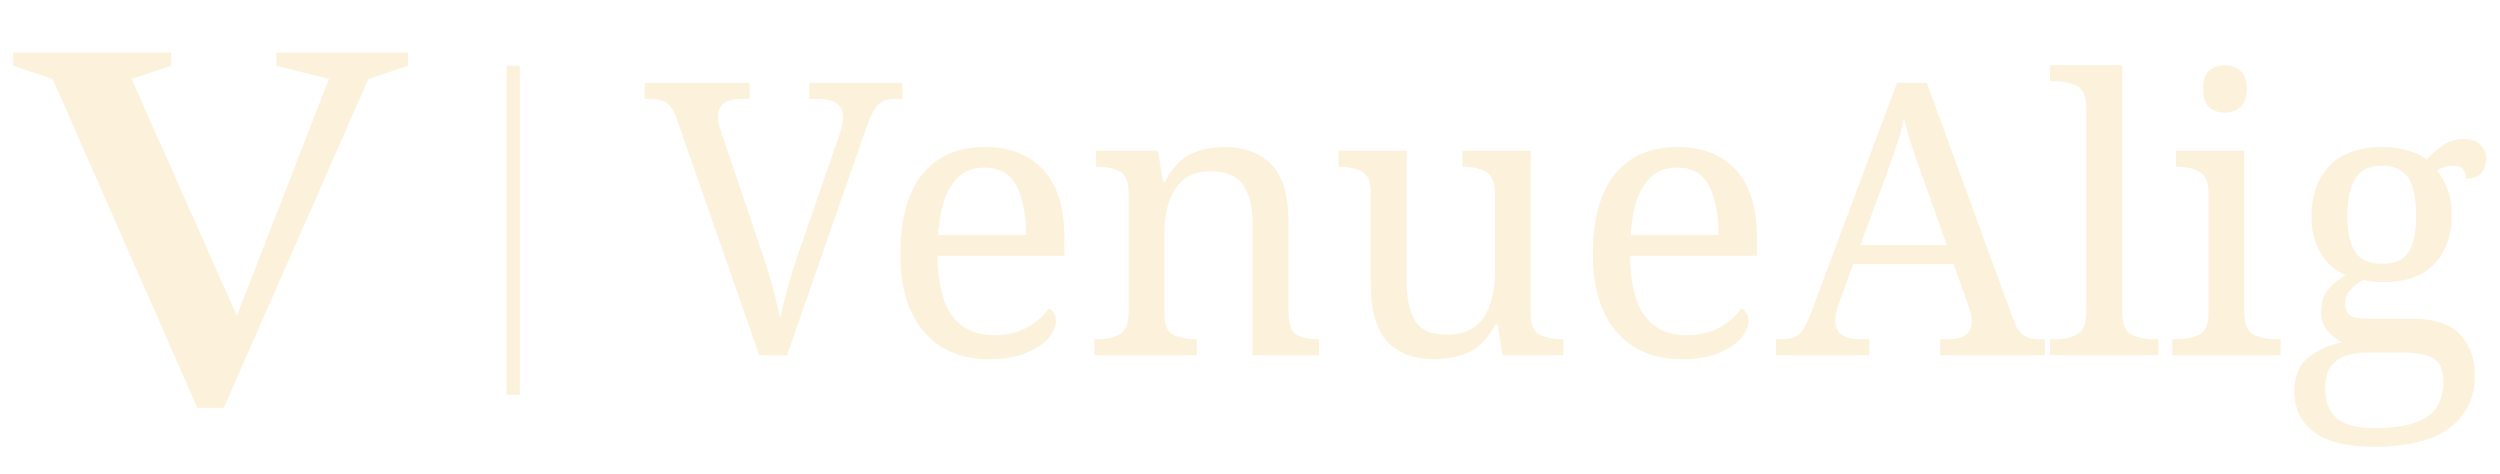
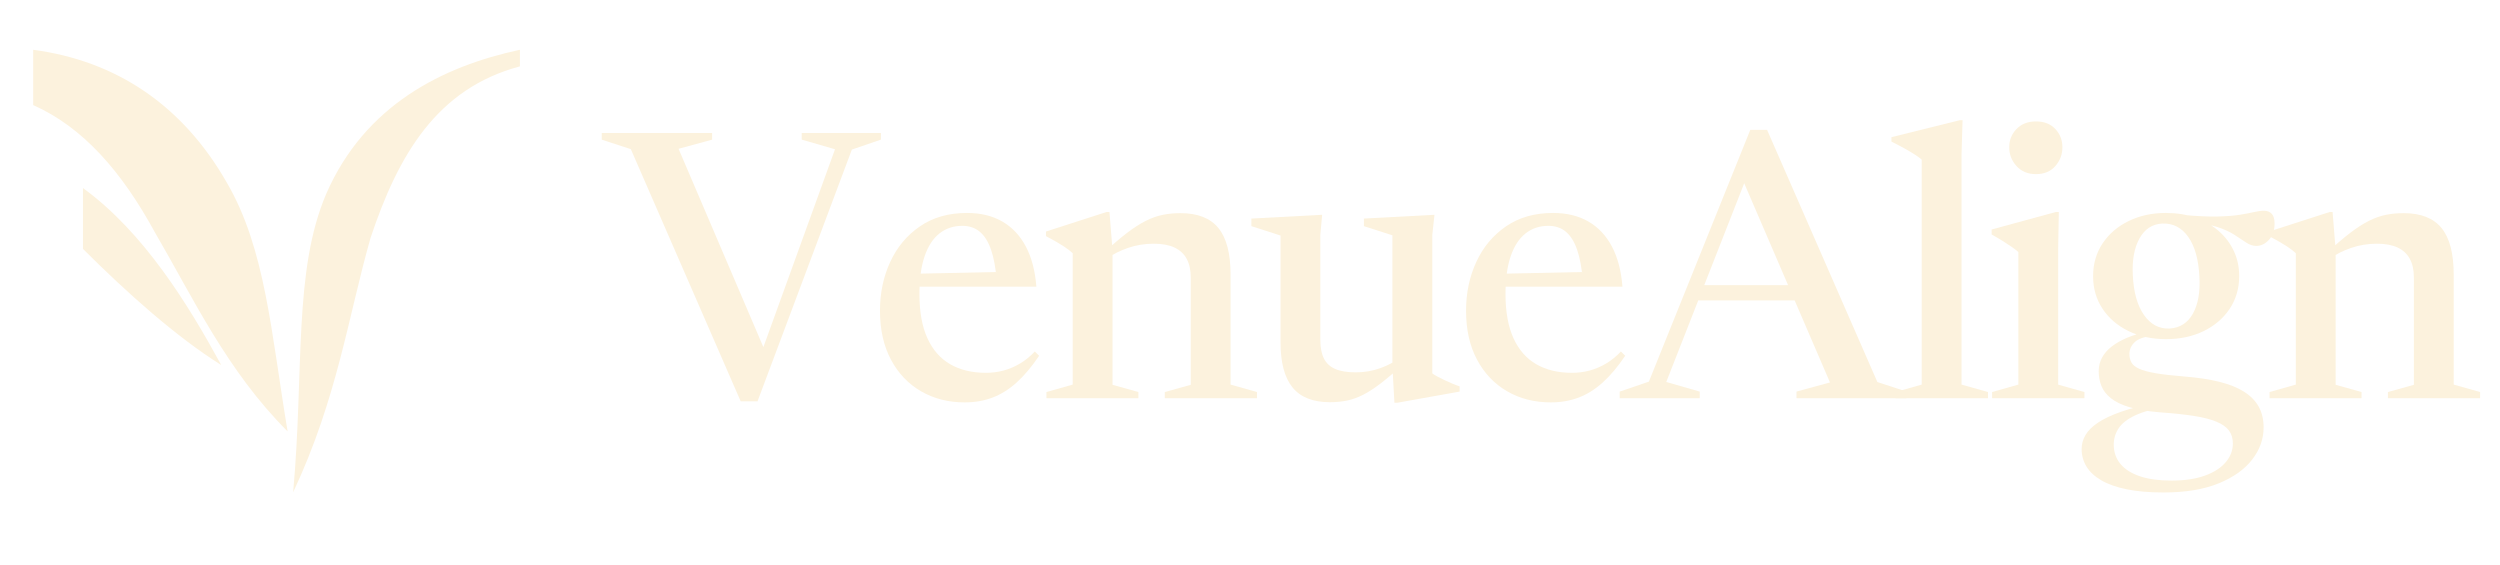
- <svg xmlns="http://www.w3.org/2000/svg" color="#fcf2db" viewBox="0 0 190 36">
-   <path fill="currentColor" d="M1,4 13,4 13,5 10,6 18,24 25,6 21,5 21,4 31,4 31,5 28,6 17,31 15,31 4,6 1,5Z" />
-   <path stroke="currentColor" d="M39 5v25" />
-   <text x="49" y="27" fill="currentColor" font-family="Georgia,serif" font-size="29">VenueAlign</text>
+ <svg xmlns="http://www.w3.org/2000/svg" role="img" aria-label="VenueAlign" viewBox="0 0 452 102" fill="#fcf2dd">
+   <path d="M6 9C21 11 33 19 41 33C48 45 49 60 52 78C41 67 35 54 28 42C22 31 15 23 6 19ZM15 34C26 42 34 55 40 66C32 61 23 53 15 45ZM94 12C79 16 72 28 67 43C63 57 61 72 53 89C55 67 53 49 59 35C66 19 80 12 94 9Z" />
+   <g transform="translate(110 72)">
+     <path transform="translate(0.000 0) scale(0.0345 -0.0345)" d="M117.531 1305.225 -34.913 1355.094V1389.999H543.475V1355.094L367.635 1307.225L837.09 209.429L789.303 204.63L1187.561 1304.736L1013.022 1355.294V1389.999H1428.044V1355.294L1275.844 1303.07L781.357 -16.4H693.359Z" />
+     <path transform="translate(46.683 0) scale(0.0345 -0.0345)" d="M526.243 970.953Q633.327 970.953 711.116 926.045Q788.904 881.138 834.439 795.037Q879.973 708.936 889.598 584.818H245.101L245.83 652.278L775.26 663.425L681.466 619.516Q673.799 715.176 652.117 778.031Q630.435 840.886 593.49 872.163Q556.546 903.44 501.27 903.44Q432.599 903.44 382.151 863.917Q331.703 824.395 304.259 744.954Q276.816 665.513 276.816 545.622Q276.816 406.052 318.626 314.426Q360.436 222.801 438.434 177.969Q516.432 133.137 625.325 133.137Q673.149 133.137 717.956 145.194Q762.762 157.252 804.345 182.108Q845.929 206.963 881.573 244.912L904.073 222.58Q845.547 135.686 785.423 81.766Q725.3 27.846 658.787 3.023Q592.274 -21.8 514.157 -21.8Q385.559 -21.8 285.112 36.491Q184.664 94.782 127.352 202.519Q70.04 310.255 70.04 458.603Q70.04 597.801 123.712 714.257Q177.384 830.714 279.594 900.833Q381.804 970.953 526.243 970.953Z" />
+     <path transform="translate(77.531 0) scale(0.0345 -0.0345)" d="M394.567 776.698V70.405L530.181 32.445V0H48.278V32.445L185.898 71.505V760.029Q168.918 776.281 138.307 796.479Q107.696 816.678 45.856 849.564V873.615L363.218 975.964H378.513ZM668.492 32.445 804.562 70.405V632.767Q804.562 690.969 783.264 730.395Q761.966 769.821 719.159 789.806Q676.352 809.792 610.861 809.792Q538.781 809.792 474.858 787.466Q410.936 765.14 372.47 735.72L348.974 762.409Q417.042 825.484 470.268 866.165Q523.493 906.846 568.575 929.434Q613.658 952.022 657.333 960.988Q701.009 969.953 750.424 969.953Q885.929 969.953 949.58 891.748Q1013.23 813.542 1013.23 647.931V71.505L1151.64 32.445V0H668.492Z" />
+     <path transform="translate(115.968 0) scale(0.0345 -0.0345)" d="M369.525 305.673Q369.525 245.859 388.264 208.351Q407.002 170.844 447.699 153.235Q488.396 135.626 555.154 135.626Q622.585 135.626 683.944 157.595Q745.303 179.564 781.91 210.873L806.328 180.402Q739.557 119.26 688.527 79.82Q637.498 40.38 594.335 18.341Q551.173 -3.698 509.412 -12.249Q467.651 -20.8 419.609 -20.8Q286.48 -20.8 223.708 56.669Q160.936 134.138 160.936 293.182V852.638L8.156 901.782V941.542L379.06 961.364L369.525 857.106ZM757.728 -23.575 747.281 165.749V853.738L597.821 901.782V941.542L967.635 961.364L956.315 856.007V130.073Q965.635 122.887 982.982 113.63Q1000.33 104.373 1021.153 94.575Q1041.977 84.778 1062.454 76.153Q1082.932 67.529 1099.412 62.247V34.751L773.315 -23.575Z" />
+     <path transform="translate(152.646 0) scale(0.0345 -0.0345)" d="M526.243 970.953Q633.327 970.953 711.116 926.045Q788.904 881.138 834.439 795.037Q879.973 708.936 889.598 584.818H245.101L245.83 652.278L775.26 663.425L681.466 619.516Q673.799 715.176 652.117 778.031Q630.435 840.886 593.49 872.163Q556.546 903.44 501.27 903.44Q432.599 903.44 382.151 863.917Q331.703 824.395 304.259 744.954Q276.816 665.513 276.816 545.622Q276.816 406.052 318.626 314.426Q360.436 222.801 438.434 177.969Q516.432 133.137 625.325 133.137Q673.149 133.137 717.956 145.194Q762.762 157.252 804.345 182.108Q845.929 206.963 881.573 244.912L904.073 222.58Q845.547 135.686 785.423 81.766Q725.3 27.846 658.787 3.023Q592.274 -21.8 514.157 -21.8Q385.559 -21.8 285.112 36.491Q184.664 94.782 127.352 202.519Q70.04 310.255 70.04 458.603Q70.04 597.801 123.712 714.257Q177.384 830.714 279.594 900.833Q381.804 970.953 526.243 970.953Z" />
+     <path transform="translate(183.494 0) scale(0.0345 -0.0345)" d="M342.911 512.54V592.758H1031.226V512.54ZM1331.535 84.773 1483.979 34.905V0H907.631V34.905L1083.071 82.773L610.36 1180.569L656.607 1185.369L225.12 85.262L400.56 34.705V0H-18.978V34.705L134.022 86.929L665.453 1406.399H753.451Z" />
+     <path transform="translate(231.557 0) scale(0.0345 -0.0345)" d="M379.331 71.505 518.045 32.445V0H33.042V32.445L170.663 71.505V1250.489Q157.343 1262.193 135.084 1276.598Q112.825 1291.002 81.954 1308.191Q51.083 1325.38 12.083 1344.851V1368.199L369.805 1456.91H384.736L379.331 1278.093Z" />
+     <path transform="translate(248.432 0) scale(0.0345 -0.0345)" d="M280.515 1174.427Q216.76 1174.427 178.503 1216.559Q140.247 1258.691 140.247 1315.317Q140.247 1371.484 178.503 1411.036Q216.76 1450.588 280.515 1450.588Q344.53 1450.588 381.686 1411.036Q418.841 1371.484 418.841 1315.317Q418.841 1258.691 381.686 1216.559Q344.53 1174.427 280.515 1174.427ZM400.069 975.964 396.683 787.651V71.205L534.297 32.445V0H50.393V32.445L188.014 71.505V766.003Q176.614 776.805 155.097 791.757Q133.58 806.71 106.076 823.962Q78.571 841.214 48.051 858.089V884.327L384.267 975.964Z" />
+     <path transform="translate(265.893 0) scale(0.0345 -0.0345)" d="M442.451 -493.89Q330.873 -493.89 249.759 -477.273Q168.645 -460.656 116.255 -430.01Q63.865 -399.363 38.671 -357.671Q13.478 -315.978 13.478 -265.898Q13.478 -227.629 33.675 -193.009Q53.871 -158.389 98.933 -128.106Q143.996 -97.822 217.793 -71.748Q291.591 -45.673 399.077 -24.487L468.705 -24.387L468.685 -43.734Q357.819 -60.034 295.338 -89.305Q232.857 -118.576 207.32 -157.62Q181.784 -196.663 181.784 -242.807Q181.784 -302.045 216.929 -344.34Q252.074 -386.634 319.435 -409.134Q386.796 -431.634 483.999 -431.634Q587.927 -431.634 659.716 -405.524Q731.505 -379.414 768.8 -335.108Q806.094 -290.803 806.094 -237.105Q806.094 -197.111 785.71 -169.501Q765.325 -141.891 720.423 -123.135Q675.521 -104.378 602.334 -92.821Q529.146 -81.265 423.275 -73.854Q327.426 -65.887 265.002 -47.191Q202.578 -28.496 167.116 -0.13Q131.654 28.235 117.234 64.118Q102.814 100.002 102.974 142.255Q103.294 218.759 172.197 271.804Q241.1 324.85 362.635 350.105L382.904 326.052Q318.984 320.163 291.407 293.625Q263.831 267.087 263.831 231.954Q263.831 206.316 274.507 187.253Q285.184 168.189 314.952 154.497Q344.719 140.805 401.969 130.955Q459.219 121.105 552.365 113.794Q657.429 105.491 735.205 86.068Q812.98 66.645 864.511 34.175Q916.042 1.705 941.603 -44.616Q967.164 -90.937 967.164 -153.41Q967.244 -243.088 907.857 -320.7Q848.469 -398.312 731.718 -446.101Q614.968 -493.89 442.451 -493.89ZM455.559 309.665Q345.48 309.665 258.919 352.07Q172.358 394.474 122.976 468.959Q73.593 543.445 73.593 639.309Q73.593 736.962 123.576 811.736Q173.558 886.509 260.129 928.731Q346.699 970.953 454.999 970.953Q540.414 970.953 610.753 945.954Q681.092 920.955 732.314 875.931Q783.536 830.907 811.389 770.919Q839.243 710.931 839.243 640.398Q839.243 543.645 789.488 468.877Q739.734 394.109 653.157 351.887Q566.581 309.665 455.559 309.665ZM474.928 365.212Q556.524 370.679 597.018 443.991Q637.513 517.303 630.68 636.463Q624.302 771.511 572.371 845.281Q520.44 919.051 435.63 915.406Q358.043 911.306 316.911 837.761Q275.778 764.215 281.701 645.067Q287.623 512.205 339.782 436.886Q391.941 361.568 474.928 365.212ZM584.697 916.491 546.977 960.486Q654.298 950.626 725.611 952.32Q796.924 954.013 842.247 961.382Q887.57 968.751 916.952 975.606Q946.333 982.462 969.446 982.462Q994.731 982.462 1009.667 966.563Q1024.602 950.664 1024.602 915.279Q1024.602 861.926 995.063 830.09Q965.525 798.253 928.945 798.253Q901.998 798.253 875.929 815.794Q849.86 833.335 814.052 856.548Q778.243 879.76 723.437 897.713Q668.632 915.666 584.697 916.491Z" />
+     <path transform="translate(298.673 0) scale(0.0345 -0.0345)" d="M394.567 776.698V70.405L530.181 32.445V0H48.278V32.445L185.898 71.505V760.029Q168.918 776.281 138.307 796.479Q107.696 816.678 45.856 849.564V873.615L363.218 975.964H378.513ZM668.492 32.445 804.562 70.405V632.767Q804.562 690.969 783.264 730.395Q761.966 769.821 719.159 789.806Q676.352 809.792 610.861 809.792Q538.781 809.792 474.858 787.466Q410.936 765.14 372.47 735.72L348.974 762.409Q417.042 825.484 470.268 866.165Q523.493 906.846 568.575 929.434Q613.658 952.022 657.333 960.988Q701.009 969.953 750.424 969.953Q885.929 969.953 949.58 891.748Q1013.23 813.542 1013.23 647.931V71.505L1151.64 32.445V0H668.492Z" />
+   </g>
</svg>
